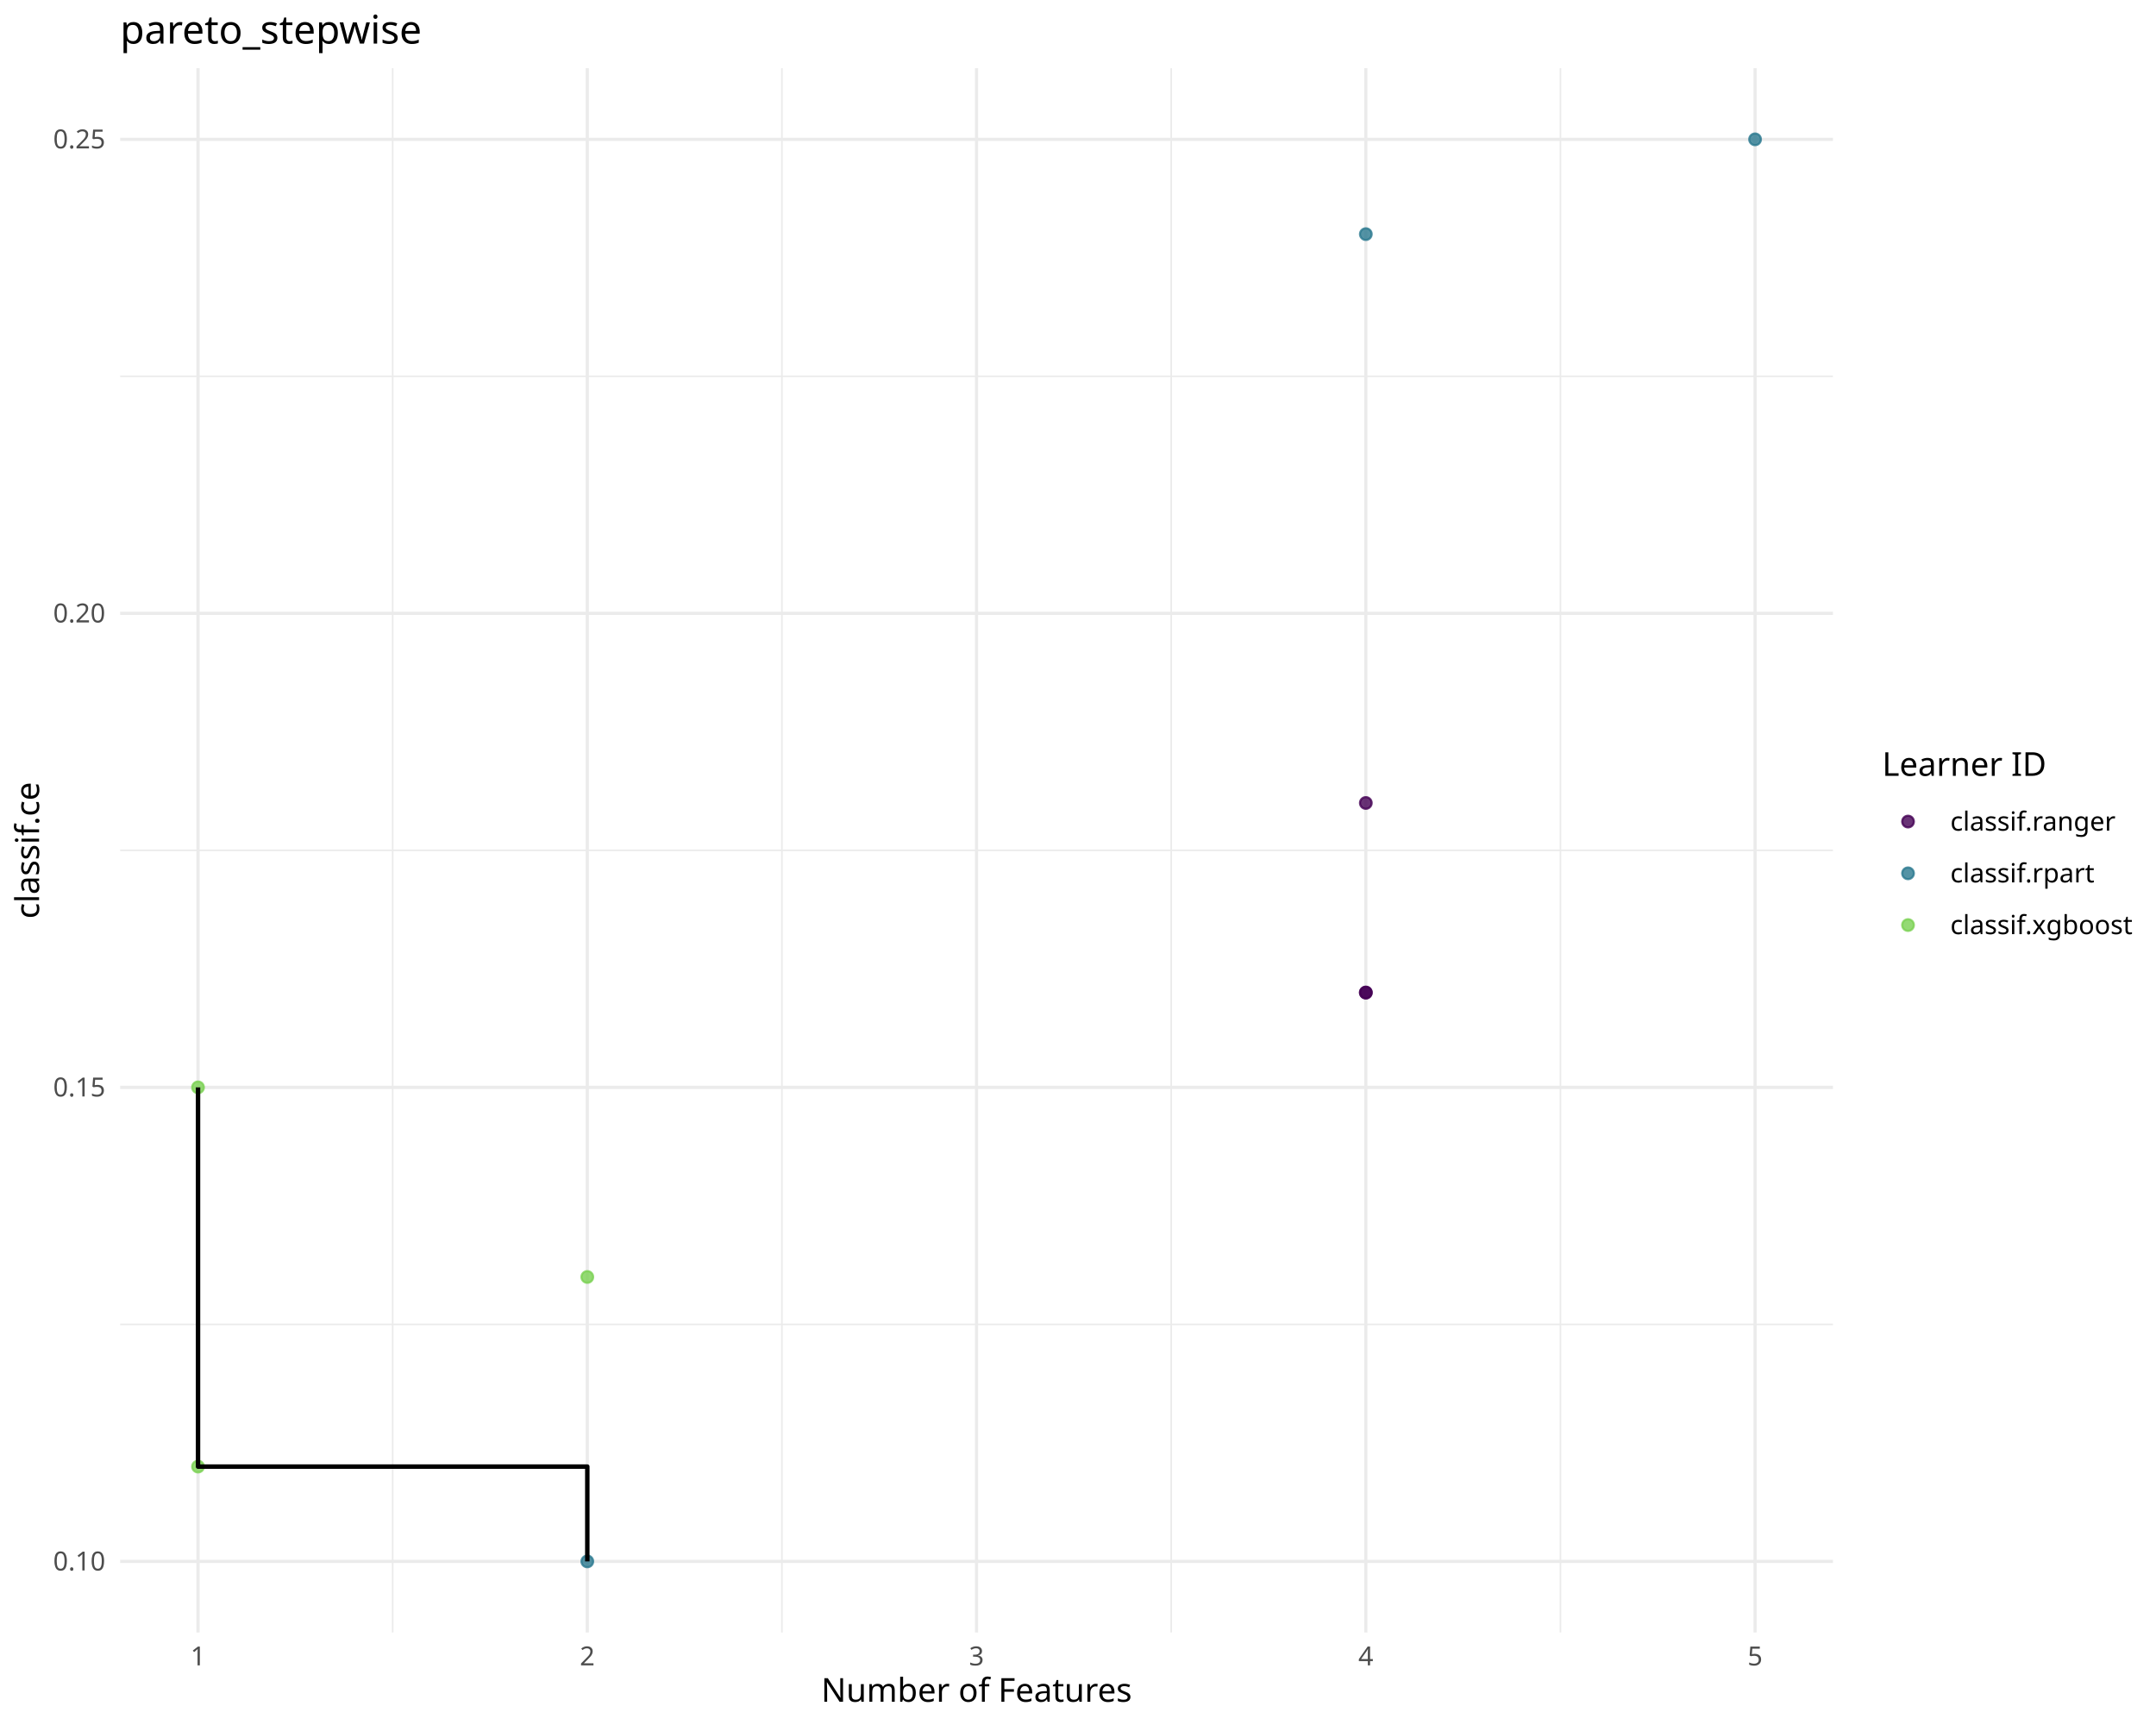
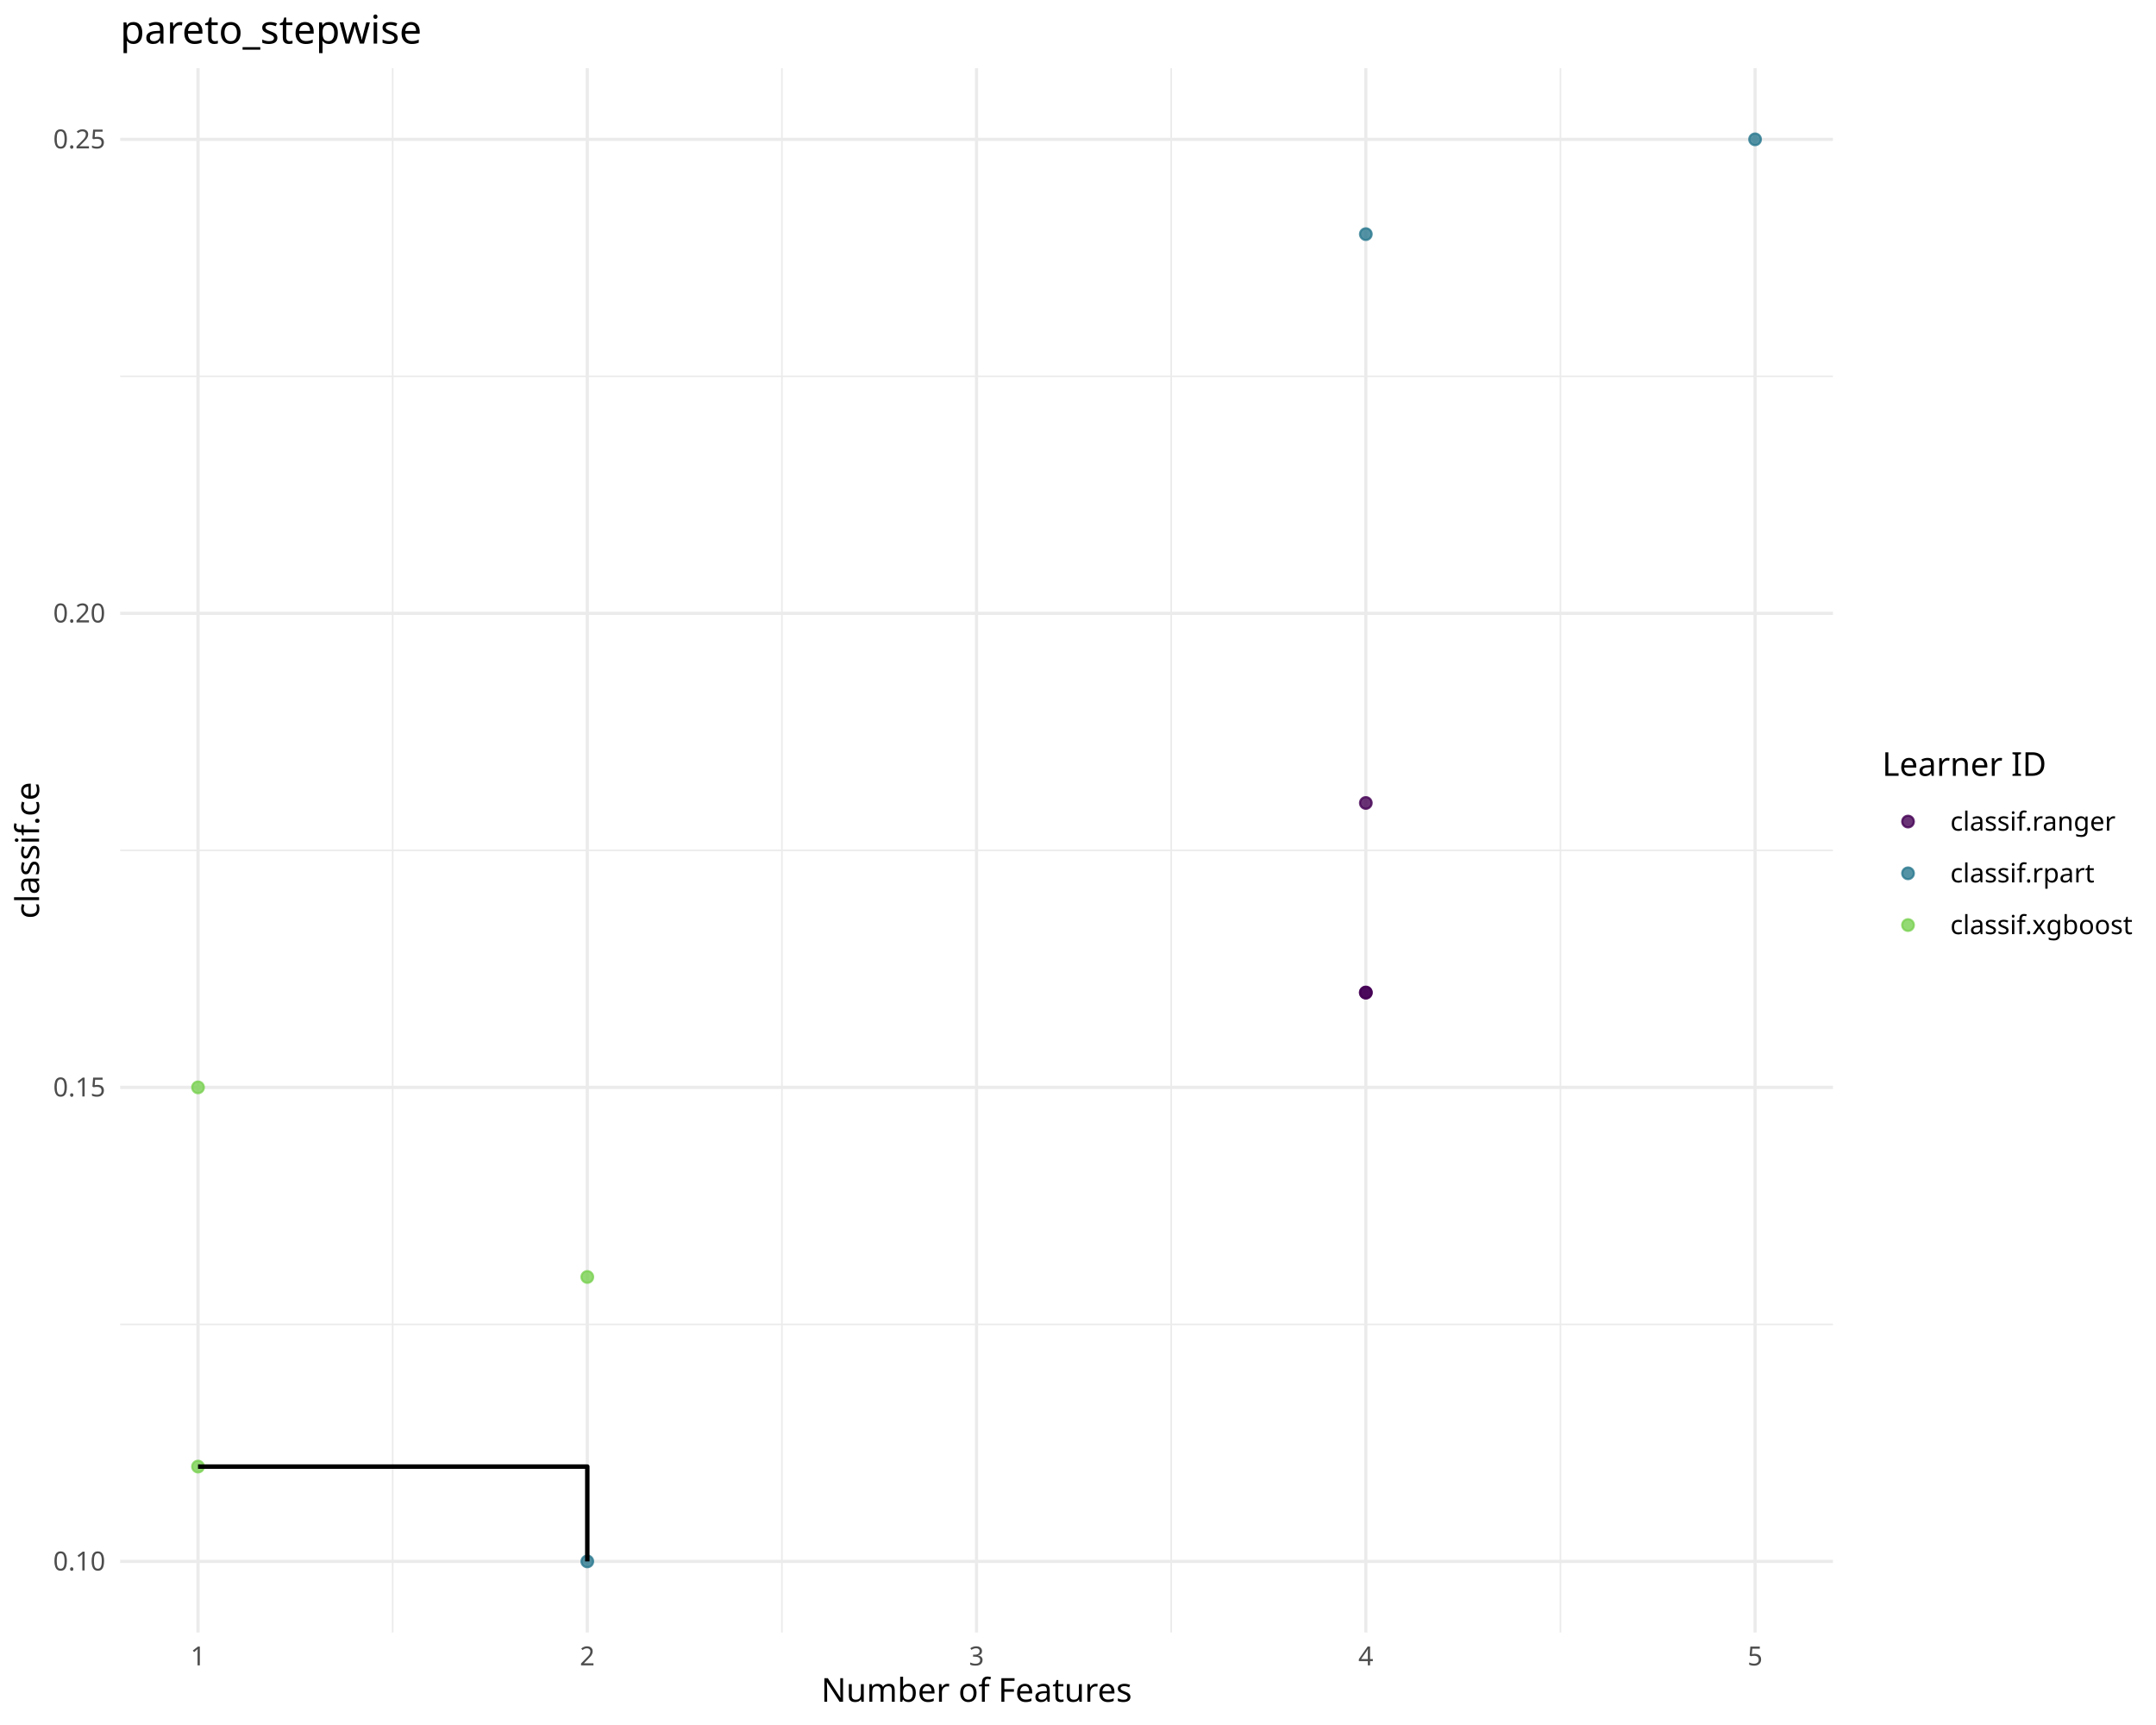
<svg xmlns="http://www.w3.org/2000/svg" class="svglite" data-engine-version="2.0" width="720.00pt" height="576.00pt" viewBox="0 0 720.00 576.00">
  <defs>
    <style type="text/css">
    .svglite line, .svglite polyline, .svglite polygon, .svglite path, .svglite rect, .svglite circle {
      fill: none;
      stroke: #000000;
      stroke-linecap: round;
      stroke-linejoin: round;
      stroke-miterlimit: 10.00;
    }
  </style>
  </defs>
  <rect width="100%" height="100%" style="stroke: none; fill: #FFFFFF;" />
  <defs>
    <clipPath id="cpMC4wMHw3MjAuMDB8MC4wMHw1NzYuMDA=">
      <rect x="0.00" y="0.00" width="720.00" height="576.00" />
    </clipPath>
  </defs>
  <g clip-path="url(#cpMC4wMHw3MjAuMDB8MC4wMHw1NzYuMDA=)">
    <rect x="0.00" y="0.00" width="720.00" height="576.00" style="stroke-width: 1.07; stroke: none; fill: #FFFFFF;" />
  </g>
  <defs>
    <clipPath id="cpNDAuMTN8NjEyLjExfDIyLjc4fDU0NS4xMQ==">
      <rect x="40.13" y="22.78" width="571.98" height="522.33" />
    </clipPath>
  </defs>
  <g clip-path="url(#cpNDAuMTN8NjEyLjExfDIyLjc4fDU0NS4xMQ==)">
    <polyline points="40.13,442.23 612.11,442.23 " style="stroke-width: 0.53; stroke: #EBEBEB; stroke-linecap: butt;" />
    <polyline points="40.13,283.95 612.11,283.95 " style="stroke-width: 0.53; stroke: #EBEBEB; stroke-linecap: butt;" />
    <polyline points="40.13,125.67 612.11,125.67 " style="stroke-width: 0.53; stroke: #EBEBEB; stroke-linecap: butt;" />
    <polyline points="131.13,545.11 131.13,22.78 " style="stroke-width: 0.53; stroke: #EBEBEB; stroke-linecap: butt;" />
    <polyline points="261.12,545.11 261.12,22.78 " style="stroke-width: 0.53; stroke: #EBEBEB; stroke-linecap: butt;" />
    <polyline points="391.12,545.11 391.12,22.78 " style="stroke-width: 0.53; stroke: #EBEBEB; stroke-linecap: butt;" />
    <polyline points="521.12,545.11 521.12,22.78 " style="stroke-width: 0.53; stroke: #EBEBEB; stroke-linecap: butt;" />
    <polyline points="40.13,521.37 612.11,521.37 " style="stroke-width: 1.07; stroke: #EBEBEB; stroke-linecap: butt;" />
    <polyline points="40.13,363.09 612.11,363.09 " style="stroke-width: 1.07; stroke: #EBEBEB; stroke-linecap: butt;" />
    <polyline points="40.13,204.81 612.11,204.81 " style="stroke-width: 1.07; stroke: #EBEBEB; stroke-linecap: butt;" />
    <polyline points="40.13,46.53 612.11,46.53 " style="stroke-width: 1.07; stroke: #EBEBEB; stroke-linecap: butt;" />
    <polyline points="66.13,545.11 66.13,22.78 " style="stroke-width: 1.07; stroke: #EBEBEB; stroke-linecap: butt;" />
    <polyline points="196.13,545.11 196.13,22.78 " style="stroke-width: 1.07; stroke: #EBEBEB; stroke-linecap: butt;" />
    <polyline points="326.12,545.11 326.12,22.78 " style="stroke-width: 1.07; stroke: #EBEBEB; stroke-linecap: butt;" />
    <polyline points="456.12,545.11 456.12,22.78 " style="stroke-width: 1.07; stroke: #EBEBEB; stroke-linecap: butt;" />
    <polyline points="586.11,545.11 586.11,22.78 " style="stroke-width: 1.07; stroke: #EBEBEB; stroke-linecap: butt;" />
    <circle cx="196.13" cy="426.40" r="1.95" style="stroke-width: 0.71; stroke: #7AD151; stroke-opacity: 0.80; fill: #7AD151; fill-opacity: 0.80;" />
    <circle cx="456.12" cy="78.18" r="1.95" style="stroke-width: 0.71; stroke: #2A788E; stroke-opacity: 0.80; fill: #2A788E; fill-opacity: 0.80;" />
    <circle cx="456.12" cy="331.43" r="1.95" style="stroke-width: 0.71; stroke: #440154; stroke-opacity: 0.80; fill: #440154; fill-opacity: 0.80;" />
    <circle cx="66.13" cy="489.71" r="1.95" style="stroke-width: 0.71; stroke: #7AD151; stroke-opacity: 0.80; fill: #7AD151; fill-opacity: 0.80;" />
    <circle cx="586.11" cy="46.53" r="1.95" style="stroke-width: 0.71; stroke: #2A788E; stroke-opacity: 0.80; fill: #2A788E; fill-opacity: 0.80;" />
    <circle cx="456.12" cy="268.12" r="1.95" style="stroke-width: 0.71; stroke: #440154; stroke-opacity: 0.80; fill: #440154; fill-opacity: 0.80;" />
    <circle cx="66.13" cy="363.09" r="1.95" style="stroke-width: 0.71; stroke: #7AD151; stroke-opacity: 0.80; fill: #7AD151; fill-opacity: 0.80;" />
    <circle cx="196.13" cy="521.37" r="1.95" style="stroke-width: 0.71; stroke: #2A788E; stroke-opacity: 0.80; fill: #2A788E; fill-opacity: 0.80;" />
    <circle cx="456.12" cy="331.43" r="1.95" style="stroke-width: 0.71; stroke: #440154; stroke-opacity: 0.80; fill: #440154; fill-opacity: 0.80;" />
-     <polyline points="66.13,363.09 66.13,489.71 196.13,489.71 196.13,521.37 " style="stroke-width: 1.49; stroke-linecap: butt;" />
+     <polyline points="66.13,489.71 196.13,489.71 196.13,521.37 " style="stroke-width: 1.49; stroke-linecap: butt;" />
  </g>
  <g clip-path="url(#cpMC4wMHw3MjAuMDB8MC4wMHw1NzYuMDA=)">
    <text x="35.20" y="524.40" text-anchor="end" style="font-size: 8.80px; fill: #4D4D4D; font-family: sans;" textLength="17.13px" lengthAdjust="spacingAndGlyphs">0.10</text>
    <text x="35.20" y="366.12" text-anchor="end" style="font-size: 8.80px; fill: #4D4D4D; font-family: sans;" textLength="17.13px" lengthAdjust="spacingAndGlyphs">0.15</text>
    <text x="35.20" y="207.84" text-anchor="end" style="font-size: 8.80px; fill: #4D4D4D; font-family: sans;" textLength="17.13px" lengthAdjust="spacingAndGlyphs">0.20</text>
    <text x="35.20" y="49.55" text-anchor="end" style="font-size: 8.80px; fill: #4D4D4D; font-family: sans;" textLength="17.13px" lengthAdjust="spacingAndGlyphs">0.25</text>
    <text x="66.13" y="556.10" text-anchor="middle" style="font-size: 8.80px; fill: #4D4D4D; font-family: sans;" textLength="4.89px" lengthAdjust="spacingAndGlyphs">1</text>
    <text x="196.13" y="556.10" text-anchor="middle" style="font-size: 8.80px; fill: #4D4D4D; font-family: sans;" textLength="4.89px" lengthAdjust="spacingAndGlyphs">2</text>
    <text x="326.12" y="556.10" text-anchor="middle" style="font-size: 8.80px; fill: #4D4D4D; font-family: sans;" textLength="4.89px" lengthAdjust="spacingAndGlyphs">3</text>
    <text x="456.12" y="556.10" text-anchor="middle" style="font-size: 8.80px; fill: #4D4D4D; font-family: sans;" textLength="4.89px" lengthAdjust="spacingAndGlyphs">4</text>
    <text x="586.11" y="556.10" text-anchor="middle" style="font-size: 8.80px; fill: #4D4D4D; font-family: sans;" textLength="4.89px" lengthAdjust="spacingAndGlyphs">5</text>
    <text x="326.12" y="568.24" text-anchor="middle" style="font-size: 11.00px; font-family: sans;" textLength="97.83px" lengthAdjust="spacingAndGlyphs">Number of Features</text>
    <text transform="translate(13.05,283.95) rotate(-90)" text-anchor="middle" style="font-size: 11.00px; font-family: sans;" textLength="45.25px" lengthAdjust="spacingAndGlyphs">classif.ce</text>
    <text x="628.55" y="259.07" style="font-size: 11.00px; font-family: sans;" textLength="51.97px" lengthAdjust="spacingAndGlyphs">Learner ID</text>
    <circle cx="637.19" cy="274.33" r="1.95" style="stroke-width: 0.71; stroke: #440154; stroke-opacity: 0.80; fill: #440154; fill-opacity: 0.80;" />
    <circle cx="637.19" cy="291.61" r="1.95" style="stroke-width: 0.71; stroke: #2A788E; stroke-opacity: 0.80; fill: #2A788E; fill-opacity: 0.80;" />
    <circle cx="637.19" cy="308.89" r="1.95" style="stroke-width: 0.71; stroke: #7AD151; stroke-opacity: 0.80; fill: #7AD151; fill-opacity: 0.80;" />
    <text x="651.31" y="277.36" style="font-size: 8.80px; font-family: sans;" textLength="52.34px" lengthAdjust="spacingAndGlyphs">classif.ranger</text>
    <text x="651.31" y="294.64" style="font-size: 8.80px; font-family: sans;" textLength="45.00px" lengthAdjust="spacingAndGlyphs">classif.rpart</text>
    <text x="651.31" y="311.92" style="font-size: 8.80px; font-family: sans;" textLength="57.73px" lengthAdjust="spacingAndGlyphs">classif.xgboost</text>
    <text x="40.13" y="14.56" style="font-size: 13.20px; font-family: sans;" textLength="96.14px" lengthAdjust="spacingAndGlyphs">pareto_stepwise</text>
  </g>
</svg>
